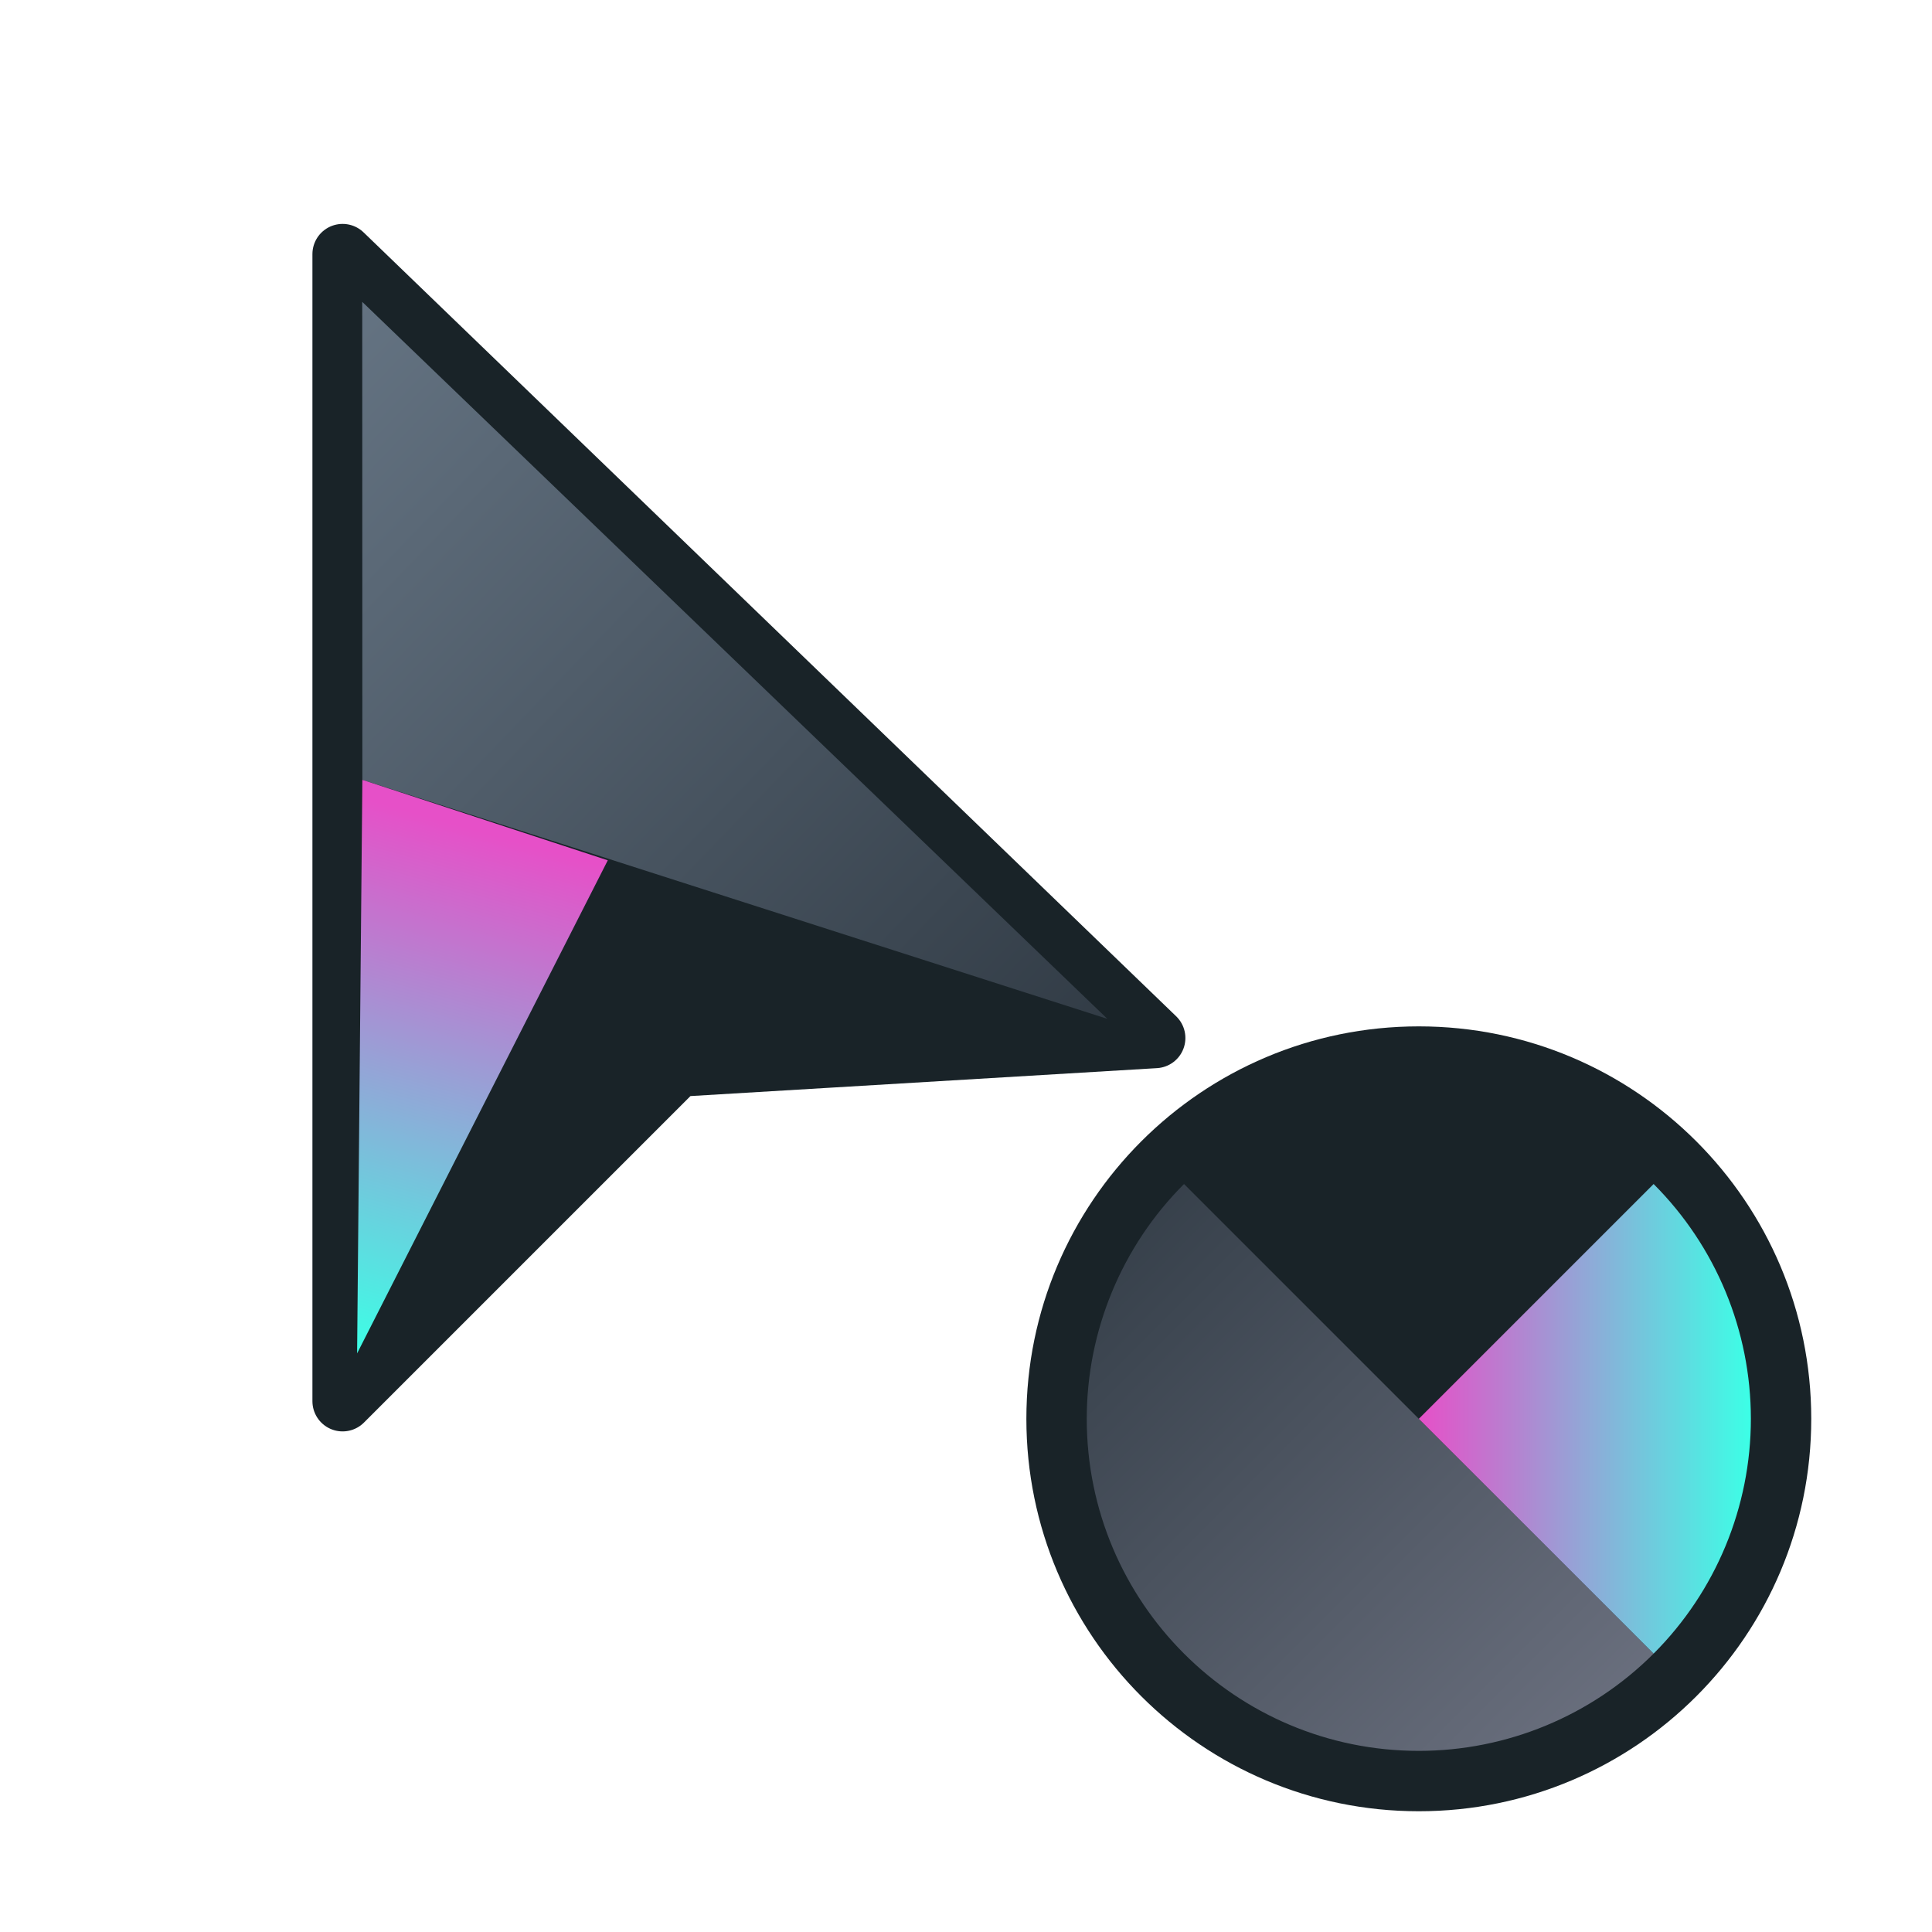
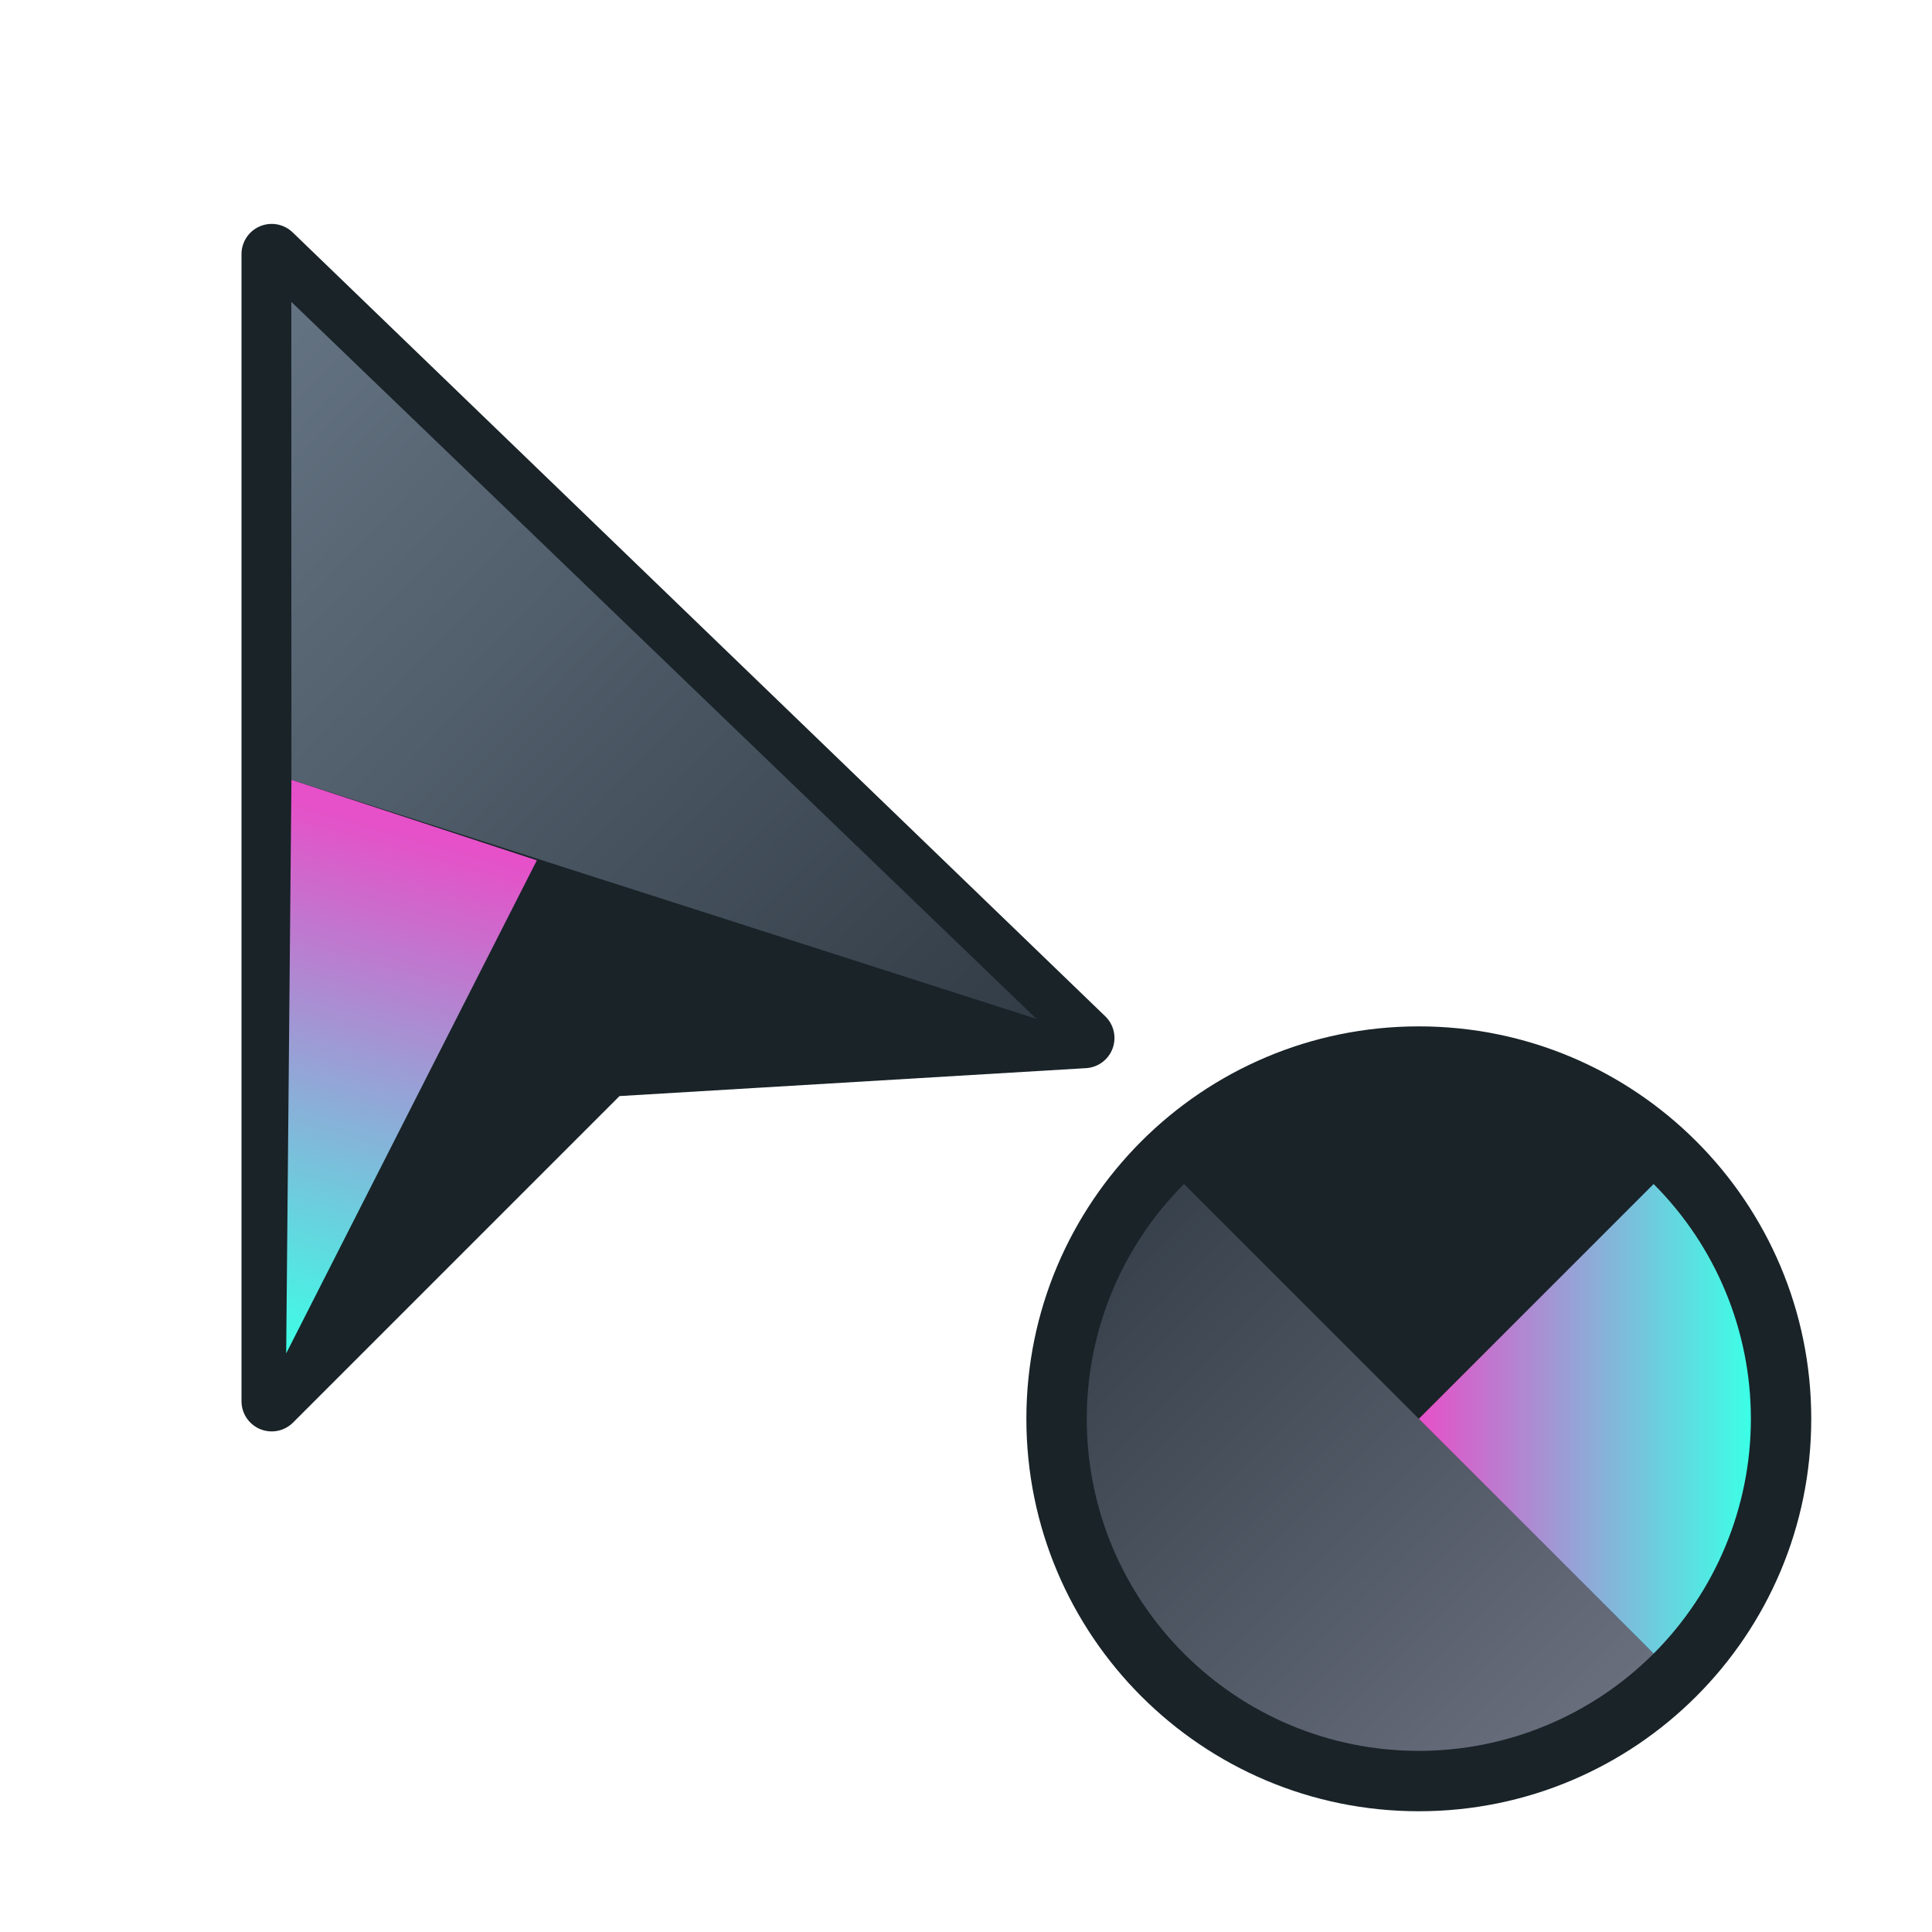
<svg xmlns="http://www.w3.org/2000/svg" xmlns:xlink="http://www.w3.org/1999/xlink" width="32" height="32" version="1.1" viewBox="0 0 32 32" id="svg70">
  <defs id="defs38">
    <filter id="b" x="-.162" y="-.095" width="1.324" height="1.191" color-interpolation-filters="sRGB">
      <feGaussianBlur stdDeviation="0.628" id="feGaussianBlur2" />
    </filter>
    <filter id="h" x="-.12" y="-.12" width="1.24" height="1.24" color-interpolation-filters="sRGB">
      <feGaussianBlur stdDeviation="0.65" id="feGaussianBlur5" />
    </filter>
    <linearGradient id="g" x1="17.871" x2="17.871" y1="7.668" y2="17.893" gradientTransform="matrix(.60764 0 0 .58122 11.1 1033.5)" gradientUnits="userSpaceOnUse">
      <stop stop-color="#FBB114" offset="0" id="stop8" />
      <stop stop-color="#FF9508" offset="1" id="stop10" />
    </linearGradient>
    <linearGradient id="f" x1="23.954" x2="23.954" y1="8.61" y2="19.256" gradientTransform="matrix(.5582 0 0 .6327 11.1 1033.5)" gradientUnits="userSpaceOnUse">
      <stop stop-color="#FF645D" offset="0" id="stop13" />
      <stop stop-color="#FF4332" offset="1" id="stop15" />
    </linearGradient>
    <linearGradient id="e" x1="20.127" x2="20.127" y1="19.205" y2="29.033" gradientTransform="matrix(.65219 0 0 .54152 11.1 1033.5)" gradientUnits="userSpaceOnUse">
      <stop stop-color="#CA70E1" offset="0" id="stop18" />
      <stop stop-color="#B452CB" offset="1" id="stop20" />
    </linearGradient>
    <linearGradient id="d" x1="16.36" x2="16.36" y1="17.893" y2="28.118" gradientTransform="matrix(.60764 0 0 .58122 11.1 1033.5)" gradientUnits="userSpaceOnUse">
      <stop stop-color="#14ADF6" offset="0" id="stop23" />
      <stop stop-color="#1191F4" offset="1" id="stop25" />
    </linearGradient>
    <linearGradient id="c" x1="13.308" x2="13.308" y1="13.619" y2="24.265" gradientTransform="matrix(.5582 0 0 .6327 11.1 1033.5)" gradientUnits="userSpaceOnUse">
      <stop stop-color="#52CF30" offset="0" id="stop28" />
      <stop stop-color="#3BBD1C" offset="1" id="stop30" />
    </linearGradient>
    <linearGradient id="a" x1="11.766" x2="11.766" y1="9.377" y2="19.205" gradientTransform="matrix(.65219 0 0 .54152 11.1 1033.5)" gradientUnits="userSpaceOnUse">
      <stop stop-color="#FFD305" offset="0" id="stop33" />
      <stop stop-color="#FDCF01" offset="1" id="stop35" />
    </linearGradient>
    <linearGradient xlink:href="#linearGradient910" id="linearGradient904" x1="8" y1="5" x2="27" y2="24" gradientUnits="userSpaceOnUse" gradientTransform="matrix(-0.5,0,0,-0.5,31.49998,31.49997)" />
    <linearGradient id="linearGradient910">
      <stop style="stop-color:#6e7382;stop-opacity:1" offset="0" id="stop906" />
      <stop style="stop-color:#323c46;stop-opacity:1" offset="1" id="stop908" />
    </linearGradient>
    <linearGradient xlink:href="#linearGradient939" id="linearGradient941" x1="-66" y1="1036.362" x2="-55" y2="1036.362" gradientUnits="userSpaceOnUse" gradientTransform="matrix(-0.5,0,0,-0.5,-4.000026,541.6811)" />
    <linearGradient id="linearGradient939">
      <stop style="stop-color:#3cffe6;stop-opacity:1" offset="0" id="stop935" />
      <stop style="stop-color:#e650c8;stop-opacity:1" offset="1" id="stop937" />
    </linearGradient>
    <linearGradient xlink:href="#linearGradient858" id="linearGradient860" x1="25.72" y1="6.186" x2="38.062" y2="18.062" gradientUnits="userSpaceOnUse" />
    <linearGradient id="linearGradient858">
      <stop style="stop-color:#647382;stop-opacity:1" offset="0" id="stop854" />
      <stop style="stop-color:#323c46;stop-opacity:1" offset="1" id="stop856" />
    </linearGradient>
    <linearGradient xlink:href="#linearGradient939" id="linearGradient852" x1="25.635" y1="23.604" x2="28.062" y2="15.062" gradientUnits="userSpaceOnUse" />
  </defs>
  <circle style="fill:#192328;fill-opacity:1;stroke:none;stroke-width:0.591;stroke-linecap:round;stroke-linejoin:round;paint-order:stroke fill markers" id="path943" cx="23.5" cy="23.5" r="6.5" />
  <circle style="fill:#192328;fill-opacity:1;stroke:none;stroke-width:0.5;stroke-linecap:round;stroke-linejoin:round;paint-order:stroke fill markers" id="path889" cx="-23.5" cy="-23.5" r="5.5" transform="scale(-1)" />
  <path id="path895" style="fill:url(#linearGradient904);fill-opacity:1;stroke:none;stroke-width:0.5;stroke-linecap:round;stroke-linejoin:round;paint-order:stroke fill markers" d="M 27.389,27.389 19.611,19.611 a 5.5,5.5 0 0 0 -1.611,3.889 5.5,5.5 0 0 0 5.5,5.5 5.5,5.5 0 0 0 3.889,-1.611 z" />
  <path id="path922" style="fill:url(#linearGradient941);fill-opacity:1;stroke:none;stroke-width:0.5;stroke-linecap:round;stroke-linejoin:round;paint-order:stroke fill markers" d="m 23.5,23.5 3.889,3.889 a 5.5,5.5 0 0 0 1.611,-3.889 5.5,5.5 0 0 0 -1.611,-3.889 z" />
-   <g id="g901" transform="translate(-19.72027,-1.186422)">
+   <g id="g901" transform="translate(-20.89502,-1.186422)">
    <path style="fill:#192328;fill-opacity:1;stroke:#192328;stroke-width:1;stroke-linecap:butt;stroke-linejoin:round;stroke-miterlimit:4;stroke-dasharray:none;stroke-opacity:1" d="M 25.395,5.395 V 24.395 l 5.542,-5.542 7.917,-0.474 z" id="path884" />
    <path style="fill:url(#linearGradient860);fill-opacity:1;stroke:none;stroke-width:0.792px;stroke-linecap:butt;stroke-linejoin:miter;stroke-opacity:1" d="M 25.72,6.186 38.062,18.062 25.722,14.103 Z" id="path886" />
    <path style="fill:url(#linearGradient852);fill-opacity:1;stroke:none;stroke-width:0.792px;stroke-linecap:butt;stroke-linejoin:miter;stroke-opacity:1" d="m 25.722,14.103 -0.087,9.5 4.152,-8.167 z" id="path888" />
  </g>
</svg>
